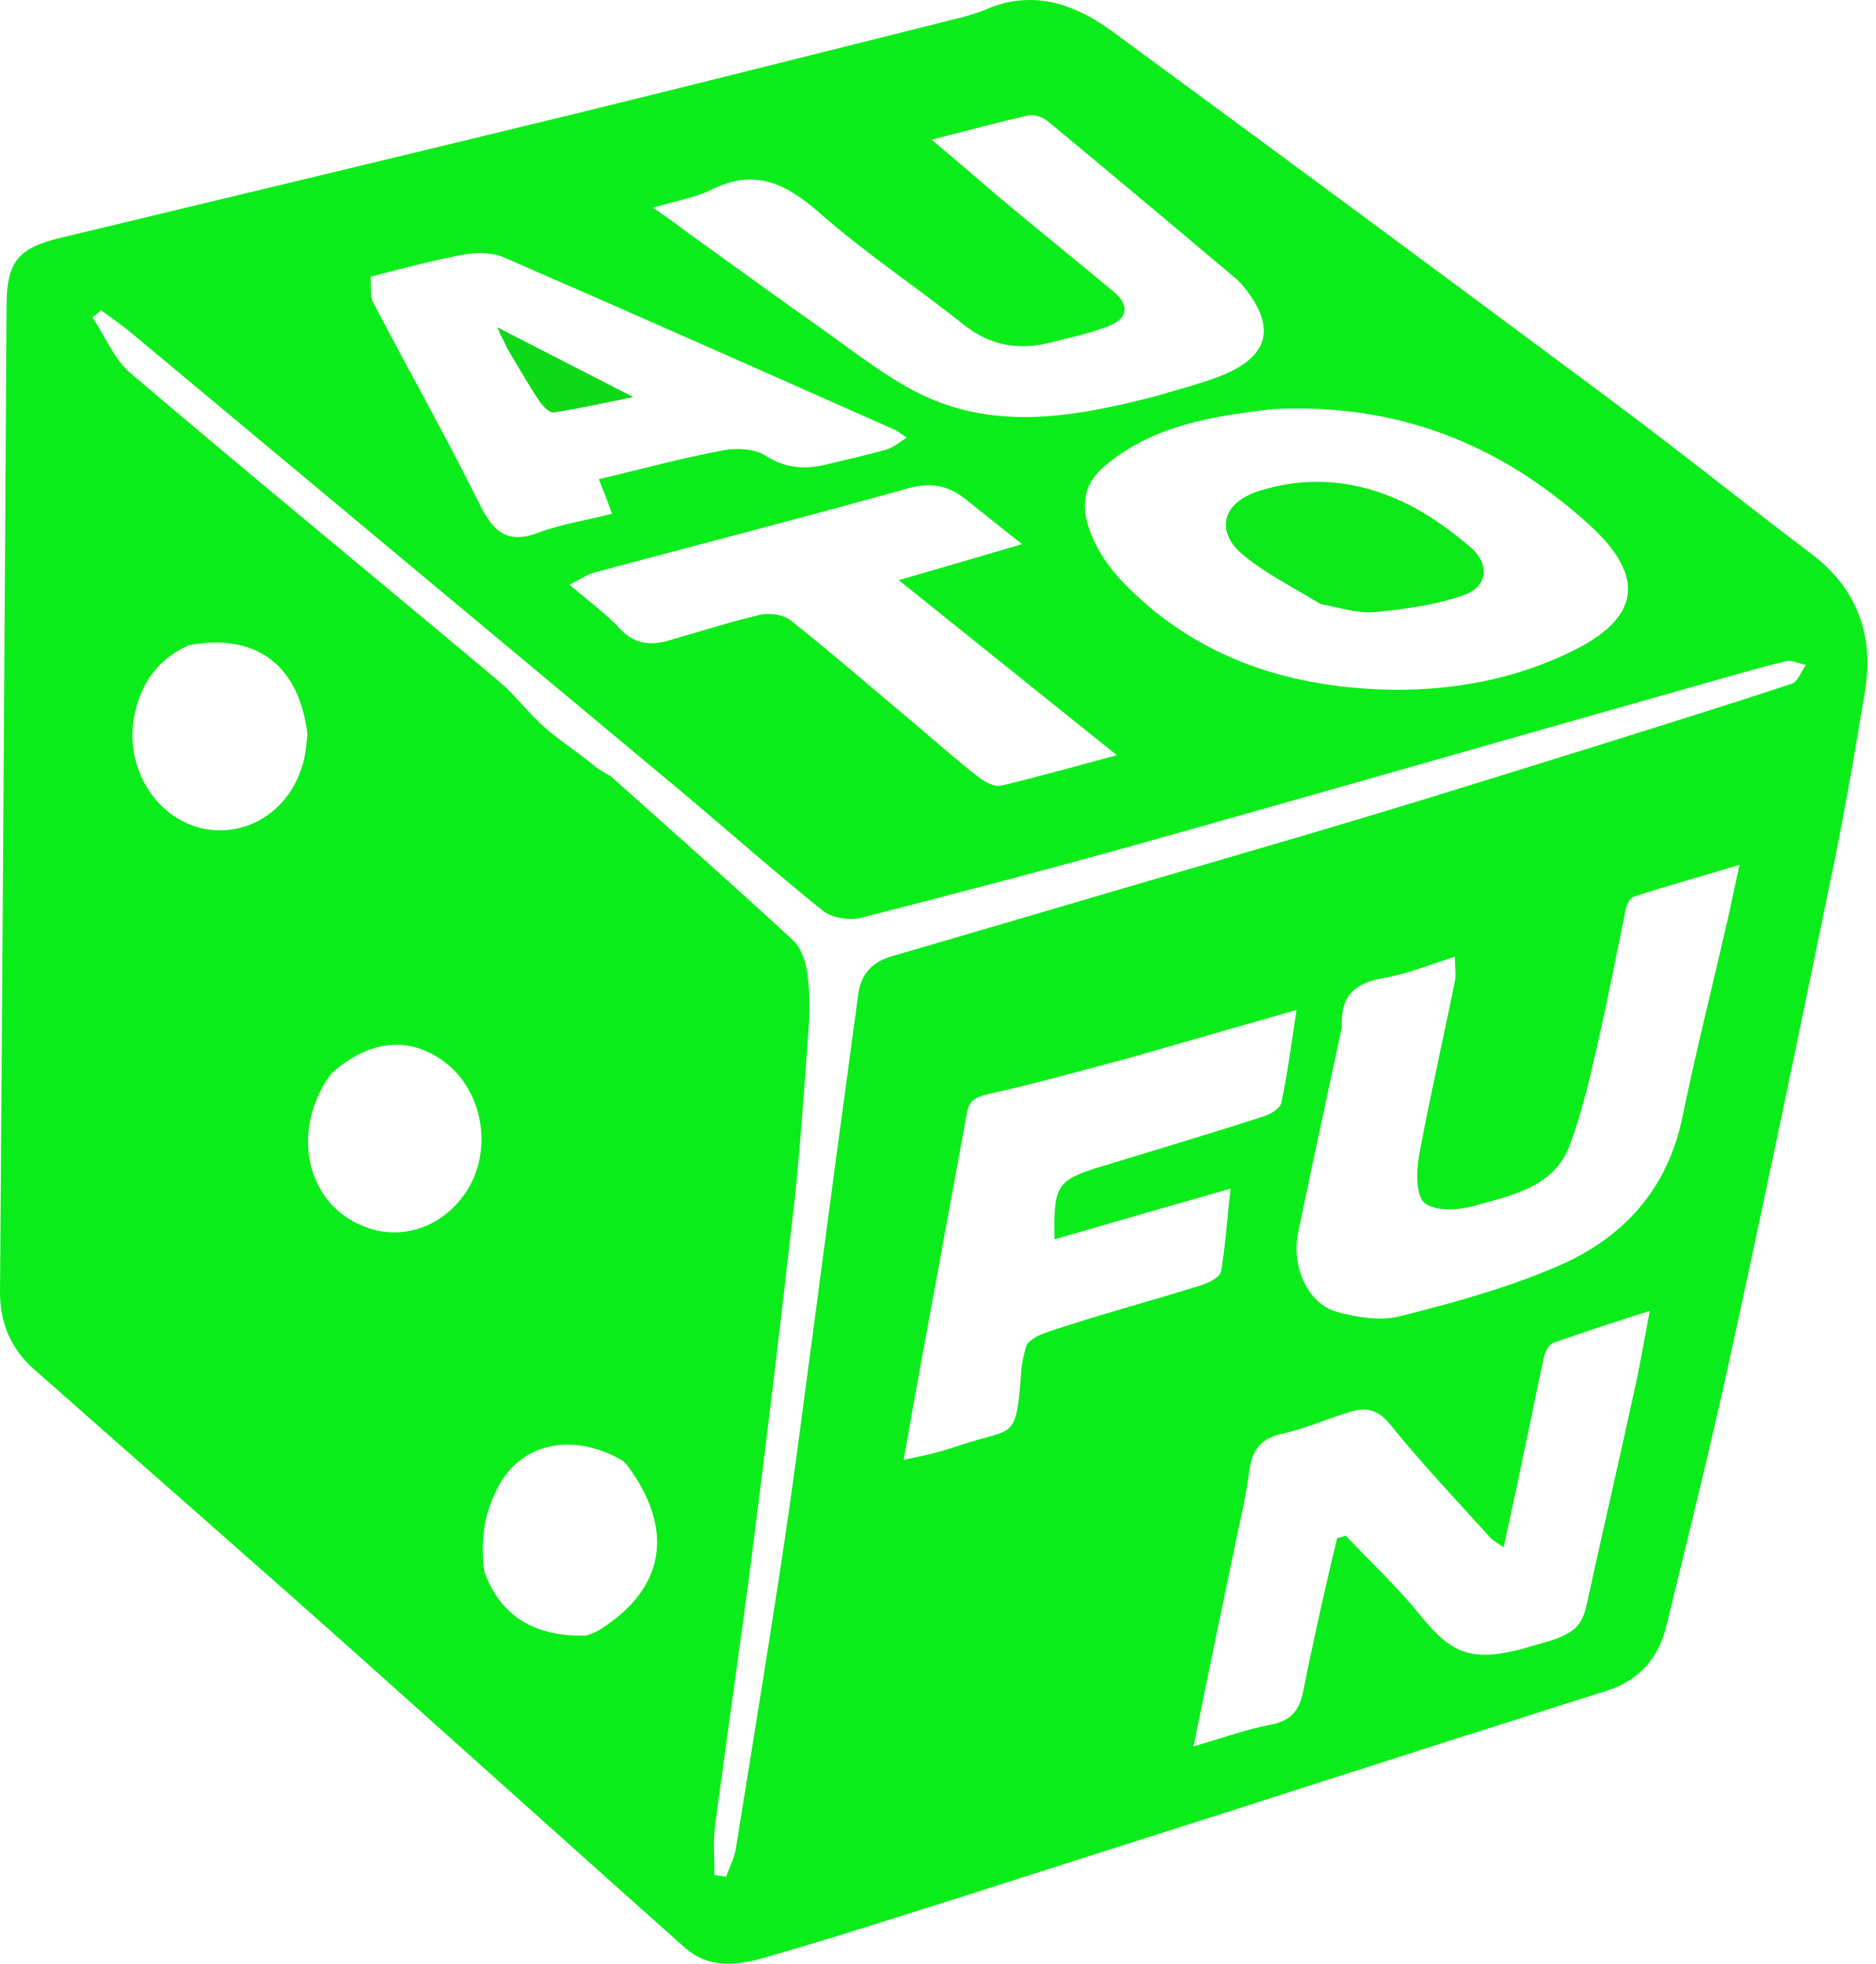
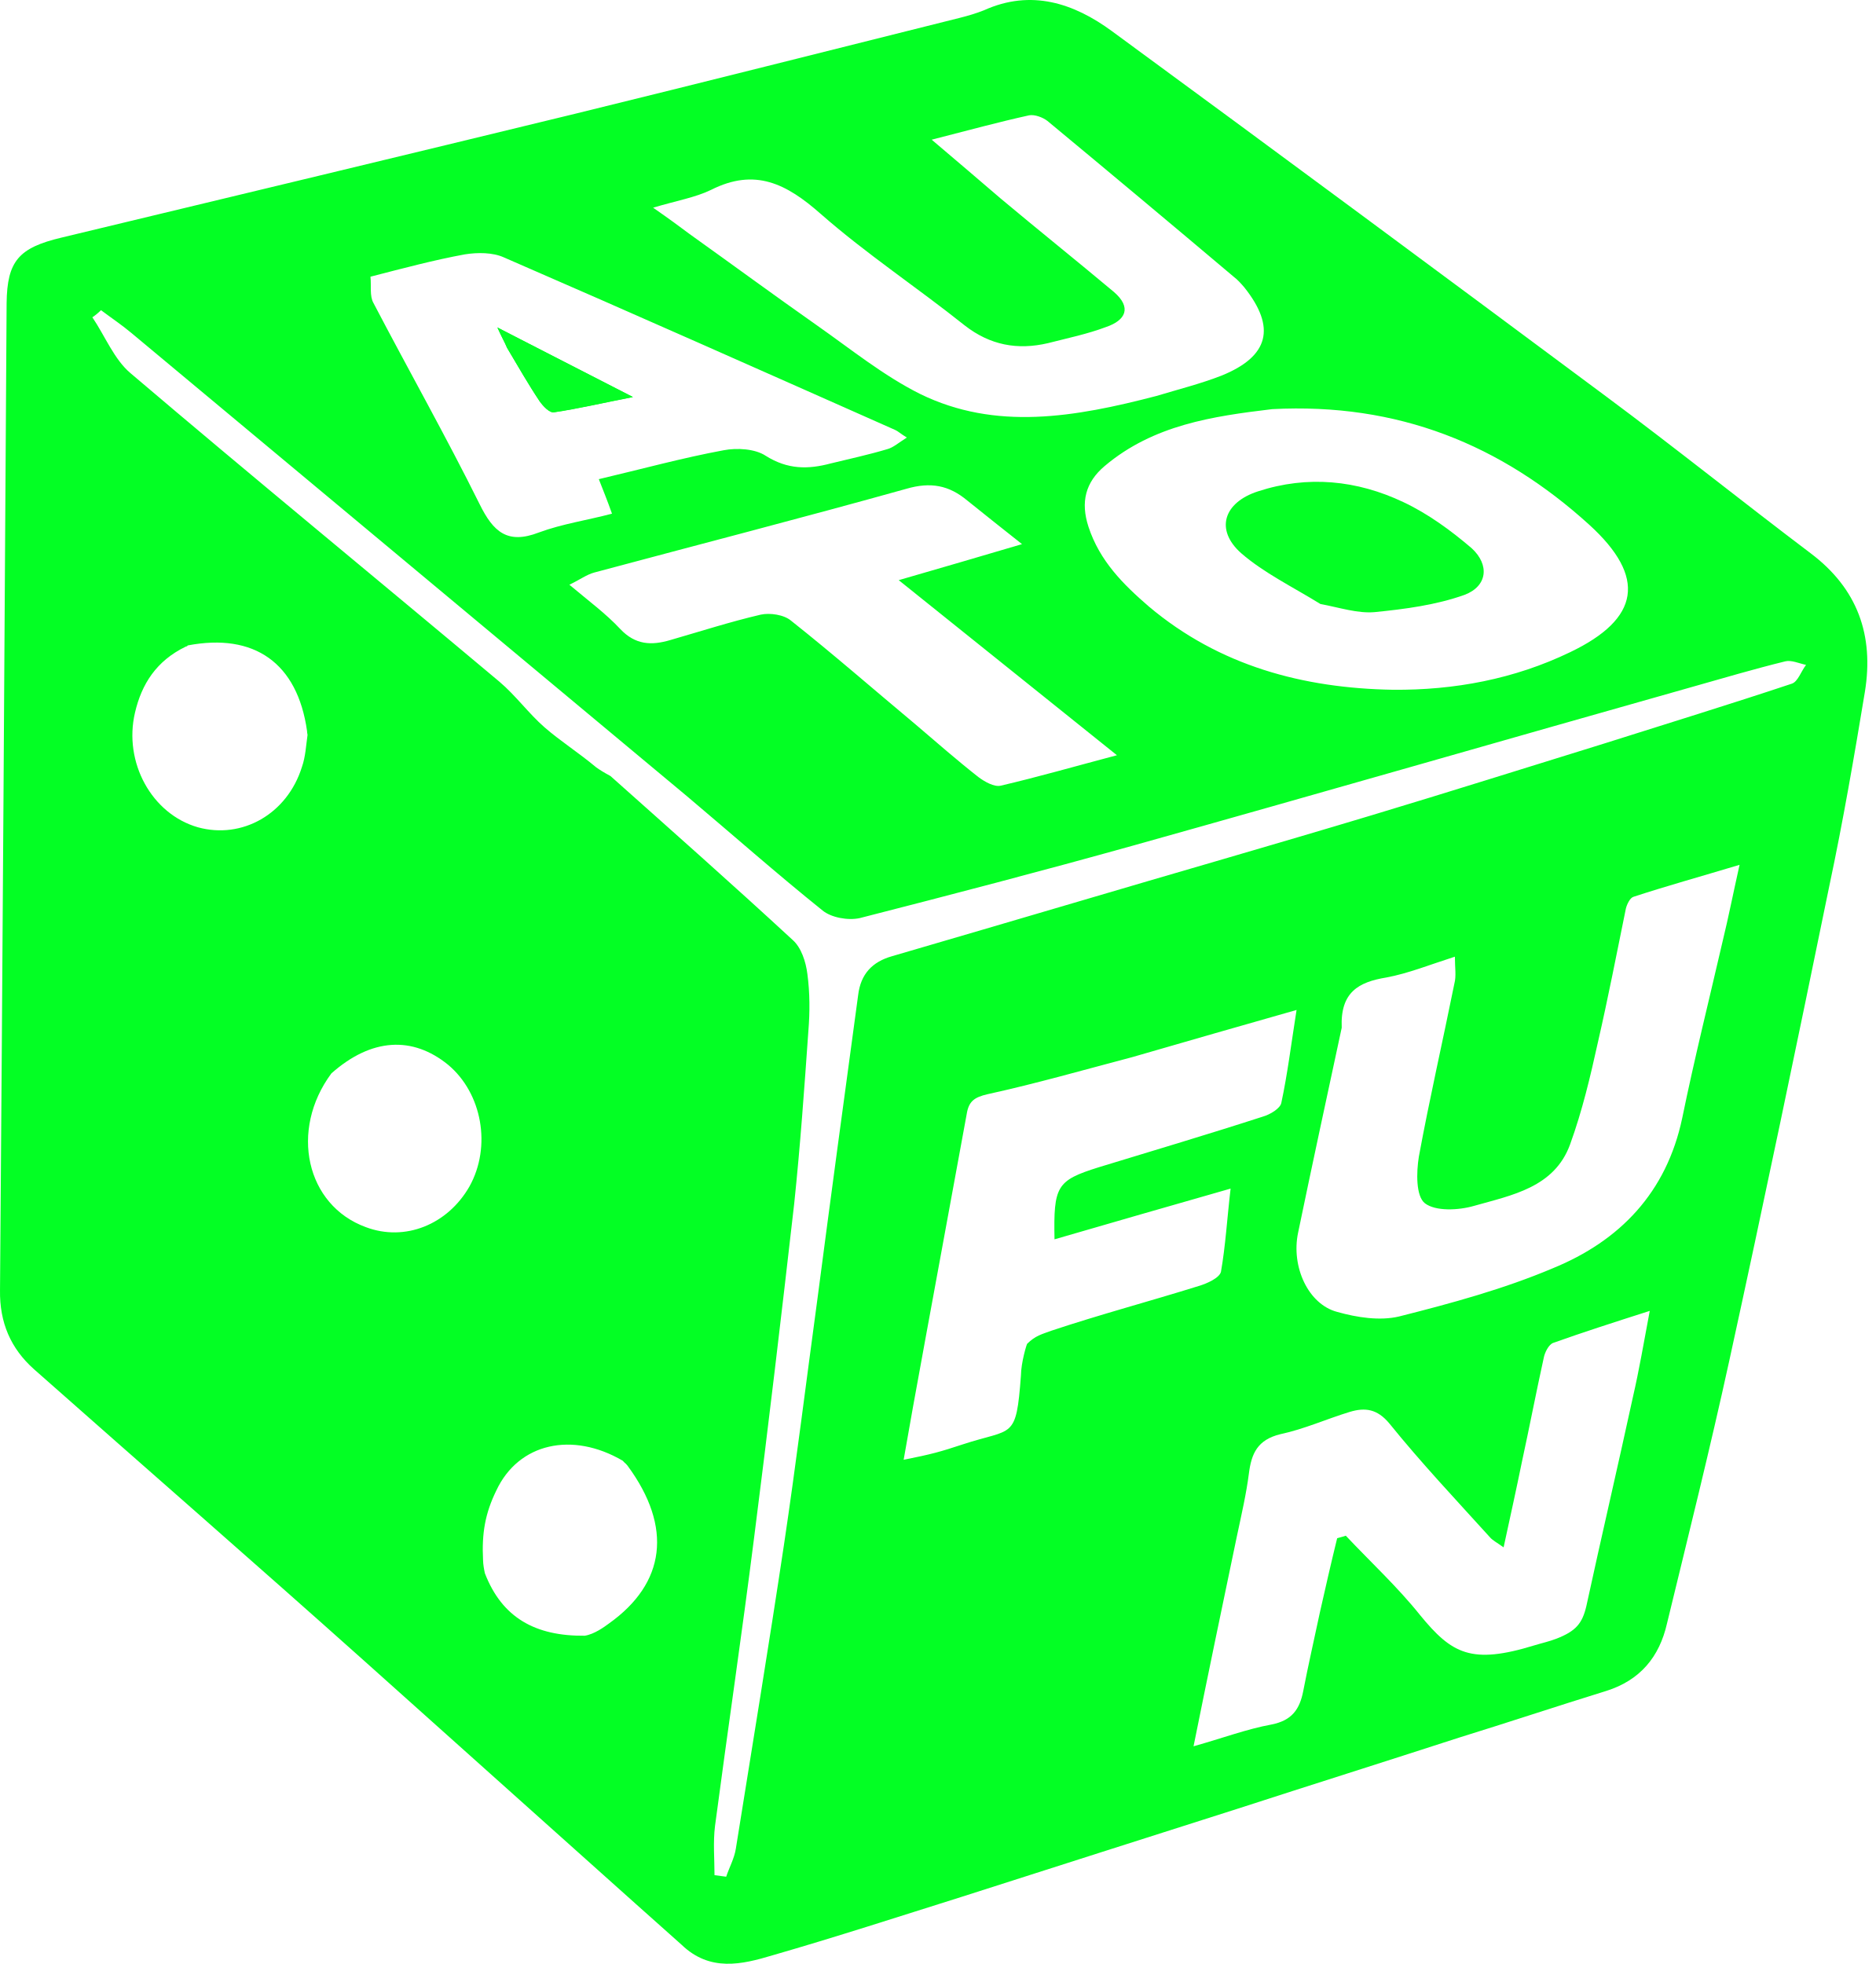
<svg xmlns="http://www.w3.org/2000/svg" width="148" height="155" viewBox="0 0 148 155" fill="none">
-   <path d="M40.022 27.452C39.822 26.971 39.621 26.651 39.261 25.85C42.866 27.692 46.111 29.375 49.957 31.338C47.513 31.819 45.63 32.259 43.747 32.54C43.387 32.62 42.866 32.059 42.586 31.658C41.704 30.336 40.903 28.934 40.022 27.452Z" fill="#0ED919" />
-   <path d="M24.271 58.001C24.226 57.679 24.258 58.035 24.231 57.681C23.47 52.314 20.066 49.936 14.819 50.937C14.659 51.112 14.825 50.946 14.659 51.032C12.336 52.154 11.175 53.996 10.654 56.239C9.733 60.164 11.976 64.249 15.62 65.29C19.105 66.251 22.669 64.249 23.83 60.524C24.111 59.723 24.151 58.842 24.271 58.001ZM49.145 115.281C45.181 112.958 40.931 113.869 39.169 117.634C38.288 119.436 38.014 121.009 38.124 123.132C38.126 123.456 38.209 123.9 38.267 124.162C39.628 127.687 42.266 129.132 46.151 129.092C46.907 128.973 47.693 128.398 48.06 128.126C52.505 124.962 53.124 120.55 49.52 115.664C49.272 115.375 49.447 115.607 49.145 115.281ZM26.153 84.713C22.829 89.199 24.151 95.126 28.876 96.848C31.96 98.01 35.324 96.648 37.046 93.644C38.809 90.481 38.048 86.275 35.364 84.033C32.561 81.75 29.317 81.91 26.153 84.713ZM53.787 153.477C52.866 152.681 33.602 135.415 28.716 131.05C20.066 123.32 11.375 115.751 2.685 108.062C0.842 106.42 -0.039 104.377 0.001 101.814C0.202 75.823 0.362 49.871 0.522 23.919C0.562 20.595 1.483 19.554 4.847 18.753C18.344 15.509 31.88 12.265 45.377 8.981C55.509 6.498 65.641 3.935 75.734 1.412C76.374 1.252 77.055 1.052 77.656 0.811C81.38 -0.871 84.744 0.251 87.748 2.453C100.804 12.025 113.78 21.637 126.756 31.288C132.202 35.333 137.489 39.578 142.895 43.663C146.62 46.467 147.901 50.151 147.18 54.597C146.339 59.683 145.458 64.809 144.377 69.895C141.814 82.391 139.211 94.886 136.487 107.341C134.966 114.309 133.243 121.198 131.561 128.126C130.961 130.77 129.439 132.612 126.756 133.453C122.871 134.654 119.026 135.936 115.141 137.137C109.334 139.02 103.487 140.862 97.68 142.744C90.391 145.067 83.102 147.39 75.854 149.713C70.888 151.274 65.962 152.876 60.956 154.318C58.553 155.039 56.029 155.64 53.787 153.477ZM48.18 61.245C52.986 65.53 57.832 69.815 62.557 74.181C63.238 74.781 63.599 75.903 63.719 76.864C63.919 78.346 63.919 79.868 63.799 81.349C63.478 85.915 63.158 90.44 62.678 95.006C61.676 103.777 60.635 112.587 59.514 121.358C58.553 128.967 57.431 136.537 56.43 144.106C56.27 145.387 56.39 146.709 56.39 147.99C56.71 148.031 56.991 148.071 57.311 148.111C57.551 147.39 57.952 146.669 58.072 145.908C59.353 137.898 60.675 129.888 61.877 121.879C62.838 115.431 63.639 108.943 64.52 102.455C65.561 94.485 66.642 86.516 67.724 78.546C67.924 76.864 68.845 75.903 70.407 75.462C75.213 74.061 79.979 72.659 84.744 71.257C92.594 68.934 100.444 66.692 108.293 64.329C114.421 62.486 120.508 60.564 126.595 58.682C131.521 57.12 136.487 55.598 141.413 53.956C141.894 53.796 142.134 52.995 142.535 52.474C141.974 52.354 141.373 52.074 140.893 52.194C138.45 52.795 136.007 53.516 133.604 54.196C118.866 58.361 104.168 62.607 89.43 66.732C82.261 68.734 75.053 70.616 67.844 72.459C66.923 72.659 65.601 72.418 64.92 71.858C61.276 68.934 57.792 65.85 54.227 62.847C39.609 50.672 24.992 38.457 10.374 26.282C9.613 25.642 8.772 25.081 7.971 24.48C7.771 24.68 7.53 24.881 7.29 25.041C8.291 26.523 9.012 28.365 10.294 29.446C19.946 37.656 29.718 45.666 39.409 53.796C40.691 54.877 41.732 56.319 42.974 57.4C44.215 58.481 45.617 59.363 47.059 60.564C47.339 60.764 47.659 60.965 48.18 61.245ZM100.403 32.29C95.718 32.85 91.032 33.531 87.187 36.775C85.665 38.057 85.265 39.619 85.906 41.581C86.787 44.264 88.629 46.106 90.672 47.869C96.238 52.554 102.846 54.316 109.935 54.437C114.781 54.477 119.507 53.596 123.912 51.473C129.439 48.83 129.959 45.546 125.434 41.421C118.465 35.093 110.336 31.769 100.403 32.29ZM105.89 81.109C104.729 86.516 103.567 91.882 102.446 97.289C101.885 99.972 103.247 102.936 105.53 103.536C107.092 103.977 108.894 104.257 110.416 103.897C114.541 102.856 118.666 101.734 122.55 100.092C127.837 97.93 131.521 94.125 132.763 88.238C133.724 83.552 134.885 78.906 135.967 74.221C136.407 72.418 136.768 70.576 137.288 68.253C134.084 69.215 131.481 69.936 128.918 70.776C128.638 70.857 128.398 71.377 128.317 71.698C127.597 75.222 126.916 78.746 126.115 82.23C125.514 84.954 124.873 87.677 123.912 90.32C122.671 93.724 119.306 94.325 116.343 95.166C115.101 95.527 113.299 95.607 112.458 94.966C111.737 94.405 111.777 92.523 111.978 91.281C112.819 86.716 113.86 82.19 114.781 77.625C114.941 77.024 114.821 76.383 114.821 75.502C112.819 76.143 111.137 76.824 109.414 77.144C107.212 77.505 105.77 78.306 105.89 81.109ZM97.6 121.318C96.479 126.685 95.357 132.051 94.196 137.818C96.479 137.177 98.401 136.456 100.363 136.096C101.965 135.776 102.566 134.895 102.846 133.493C103.247 131.41 103.728 129.328 104.168 127.245C104.609 125.283 105.049 123.36 105.53 121.398C105.77 121.318 106.01 121.278 106.211 121.198C108.173 123.28 110.296 125.243 112.058 127.445C114.581 130.529 116.109 131.386 121.109 129.848C121.661 129.679 122.266 129.547 122.831 129.328C124.372 128.729 124.873 128.126 125.194 126.765C126.395 121.238 127.677 115.751 128.878 110.225C129.359 108.142 129.719 106.019 130.2 103.456C127.316 104.377 124.953 105.138 122.59 105.979C122.23 106.099 121.91 106.74 121.83 107.181C121.229 109.904 120.708 112.627 120.107 115.391C119.667 117.553 119.186 119.716 118.666 122.119C118.105 121.718 117.785 121.558 117.584 121.318C114.901 118.354 112.178 115.471 109.655 112.347C108.694 111.186 107.732 111.066 106.531 111.426C104.689 111.987 102.927 112.788 101.044 113.188C99.242 113.629 98.761 114.71 98.561 116.312C98.361 117.874 98.001 119.436 97.6 121.318ZM89.35 83.432C85.545 84.433 81.781 85.514 77.936 86.356C76.895 86.596 76.454 86.916 76.294 87.917C74.892 95.607 73.451 103.336 72.049 111.066C71.849 112.227 71.597 113.645 71.317 115.207C73.553 114.76 74.199 114.579 75.976 113.993C79.949 112.681 80.19 113.696 80.573 108.56C80.586 107.512 81.024 106.093 81.064 106.053C81.705 105.413 82.221 105.299 82.982 105.018C86.827 103.737 90.752 102.695 94.596 101.494C95.277 101.294 96.238 100.853 96.359 100.373C96.719 98.33 96.839 96.207 97.12 93.805C92.234 95.206 87.748 96.488 83.223 97.809C83.142 93.604 83.383 93.164 86.707 92.123C91.032 90.801 95.357 89.519 99.683 88.118C100.243 87.957 101.044 87.477 101.124 87.036C101.605 84.794 101.885 82.511 102.326 79.707C97.84 80.989 93.755 82.15 89.35 83.432ZM91.272 31.248C92.995 30.728 94.757 30.287 96.399 29.646C100.163 28.125 100.724 25.842 98.201 22.678C97.96 22.398 97.68 22.077 97.36 21.837C92.474 17.712 87.588 13.627 82.662 9.542C82.301 9.262 81.661 9.021 81.22 9.101C78.857 9.622 76.494 10.263 73.531 11.024C75.613 12.786 77.295 14.228 78.977 15.669C81.941 18.152 84.945 20.555 87.908 23.038C89.35 24.28 88.829 25.281 87.308 25.802C85.826 26.363 84.264 26.683 82.702 27.083C80.299 27.644 78.136 27.244 76.134 25.682C72.369 22.678 68.365 20.035 64.76 16.871C62.077 14.508 59.594 13.226 56.11 14.989C54.868 15.589 53.426 15.83 51.544 16.39C52.866 17.311 53.627 17.872 54.428 18.473C57.792 20.876 61.116 23.319 64.48 25.682C67.163 27.564 69.726 29.646 72.61 31.088C78.577 34.012 84.825 32.93 91.272 31.248ZM29.237 21.837C29.317 22.558 29.157 23.359 29.477 23.919C32.24 29.206 35.204 34.452 37.847 39.779C38.929 41.981 40.05 42.983 42.533 42.022C44.375 41.341 46.338 41.06 48.3 40.54C47.9 39.418 47.619 38.737 47.259 37.816C50.663 37.015 53.867 36.134 57.111 35.534C58.152 35.333 59.594 35.413 60.435 35.974C62.157 37.056 63.759 37.056 65.561 36.575C67.043 36.214 68.525 35.894 70.007 35.453C70.487 35.333 70.928 34.933 71.568 34.532C71.048 34.212 70.847 34.012 70.647 33.932C60.355 29.366 50.102 24.801 39.77 20.315C38.889 19.915 37.687 19.915 36.686 20.075C34.283 20.515 31.88 21.156 29.237 21.837ZM72.289 57.2C73.931 58.602 75.533 60.003 77.215 61.325C77.696 61.685 78.457 62.126 78.977 62.006C81.901 61.325 84.825 60.484 88.149 59.603C82.261 54.877 76.775 50.472 70.928 45.786C74.372 44.785 77.295 43.944 80.659 42.943C78.897 41.541 77.616 40.54 76.334 39.498C74.892 38.297 73.451 38.017 71.528 38.577C63.358 40.86 55.108 42.983 46.898 45.185C46.298 45.346 45.777 45.746 44.936 46.147C46.458 47.428 47.819 48.429 48.941 49.631C50.142 50.912 51.424 50.952 52.906 50.512C55.269 49.831 57.631 49.07 60.034 48.509C60.755 48.349 61.877 48.509 62.437 48.99C65.721 51.593 68.885 54.356 72.289 57.2Z" fill="#0BED1A" />
-   <path d="M104.208 47.668C102.005 46.307 99.763 45.225 97.96 43.663C95.878 41.821 96.559 39.659 99.282 38.778C103.207 37.496 107.092 37.896 110.736 39.618C112.698 40.54 114.501 41.861 116.143 43.263C117.584 44.585 117.384 46.267 115.582 46.947C113.339 47.748 110.896 48.069 108.493 48.309C107.132 48.429 105.73 47.949 104.208 47.668Z" fill="#0CE81A" />
-   <path d="M40.01 27.444C39.81 26.963 39.609 26.643 39.249 25.842C42.853 27.684 46.097 29.366 49.942 31.328C47.499 31.809 45.617 32.25 43.734 32.53C43.374 32.61 42.853 32.049 42.573 31.649C41.692 30.327 40.891 28.925 40.01 27.444Z" fill="#0ED919" />
+   <path d="M40.022 27.452C39.822 26.971 39.621 26.651 39.261 25.85C42.866 27.692 46.111 29.375 49.957 31.338C47.513 31.819 45.63 32.259 43.747 32.54C43.387 32.62 42.866 32.059 42.586 31.658C41.704 30.336 40.903 28.934 40.022 27.452Z" fill="#03FF24" />
+   <path d="M24.271 58.001C24.226 57.679 24.258 58.035 24.231 57.681C23.47 52.314 20.066 49.936 14.819 50.937C14.659 51.112 14.825 50.946 14.659 51.032C12.336 52.154 11.175 53.996 10.654 56.239C9.733 60.164 11.976 64.249 15.62 65.29C19.105 66.251 22.669 64.249 23.83 60.524C24.111 59.723 24.151 58.842 24.271 58.001ZM49.145 115.281C45.181 112.958 40.931 113.869 39.169 117.634C38.288 119.436 38.014 121.009 38.124 123.132C38.126 123.456 38.209 123.9 38.267 124.162C39.628 127.687 42.266 129.132 46.151 129.092C46.907 128.973 47.693 128.398 48.06 128.126C52.505 124.962 53.124 120.55 49.52 115.664C49.272 115.375 49.447 115.607 49.145 115.281ZM26.153 84.713C22.829 89.199 24.151 95.126 28.876 96.848C31.96 98.01 35.324 96.648 37.046 93.644C38.809 90.481 38.048 86.275 35.364 84.033C32.561 81.75 29.317 81.91 26.153 84.713ZM53.787 153.477C52.866 152.681 33.602 135.415 28.716 131.05C20.066 123.32 11.375 115.751 2.685 108.062C0.842 106.42 -0.039 104.377 0.001 101.814C0.202 75.823 0.362 49.871 0.522 23.919C0.562 20.595 1.483 19.554 4.847 18.753C18.344 15.509 31.88 12.265 45.377 8.981C55.509 6.498 65.641 3.935 75.734 1.412C76.374 1.252 77.055 1.052 77.656 0.811C81.38 -0.871 84.744 0.251 87.748 2.453C100.804 12.025 113.78 21.637 126.756 31.288C132.202 35.333 137.489 39.578 142.895 43.663C146.62 46.467 147.901 50.151 147.18 54.597C146.339 59.683 145.458 64.809 144.377 69.895C141.814 82.391 139.211 94.886 136.487 107.341C134.966 114.309 133.243 121.198 131.561 128.126C130.961 130.77 129.439 132.612 126.756 133.453C122.871 134.654 119.026 135.936 115.141 137.137C109.334 139.02 103.487 140.862 97.68 142.744C90.391 145.067 83.102 147.39 75.854 149.713C70.888 151.274 65.962 152.876 60.956 154.318C58.553 155.039 56.029 155.64 53.787 153.477ZM48.18 61.245C52.986 65.53 57.832 69.815 62.557 74.181C63.238 74.781 63.599 75.903 63.719 76.864C63.919 78.346 63.919 79.868 63.799 81.349C63.478 85.915 63.158 90.44 62.678 95.006C61.676 103.777 60.635 112.587 59.514 121.358C58.553 128.967 57.431 136.537 56.43 144.106C56.27 145.387 56.39 146.709 56.39 147.99C56.71 148.031 56.991 148.071 57.311 148.111C57.551 147.39 57.952 146.669 58.072 145.908C59.353 137.898 60.675 129.888 61.877 121.879C62.838 115.431 63.639 108.943 64.52 102.455C65.561 94.485 66.642 86.516 67.724 78.546C67.924 76.864 68.845 75.903 70.407 75.462C75.213 74.061 79.979 72.659 84.744 71.257C92.594 68.934 100.444 66.692 108.293 64.329C114.421 62.486 120.508 60.564 126.595 58.682C131.521 57.12 136.487 55.598 141.413 53.956C141.894 53.796 142.134 52.995 142.535 52.474C141.974 52.354 141.373 52.074 140.893 52.194C138.45 52.795 136.007 53.516 133.604 54.196C118.866 58.361 104.168 62.607 89.43 66.732C82.261 68.734 75.053 70.616 67.844 72.459C66.923 72.659 65.601 72.418 64.92 71.858C61.276 68.934 57.792 65.85 54.227 62.847C39.609 50.672 24.992 38.457 10.374 26.282C9.613 25.642 8.772 25.081 7.971 24.48C7.771 24.68 7.53 24.881 7.29 25.041C8.291 26.523 9.012 28.365 10.294 29.446C19.946 37.656 29.718 45.666 39.409 53.796C40.691 54.877 41.732 56.319 42.974 57.4C44.215 58.481 45.617 59.363 47.059 60.564C47.339 60.764 47.659 60.965 48.18 61.245ZM100.403 32.29C95.718 32.85 91.032 33.531 87.187 36.775C85.665 38.057 85.265 39.619 85.906 41.581C86.787 44.264 88.629 46.106 90.672 47.869C96.238 52.554 102.846 54.316 109.935 54.437C114.781 54.477 119.507 53.596 123.912 51.473C129.439 48.83 129.959 45.546 125.434 41.421C118.465 35.093 110.336 31.769 100.403 32.29ZM105.89 81.109C104.729 86.516 103.567 91.882 102.446 97.289C101.885 99.972 103.247 102.936 105.53 103.536C107.092 103.977 108.894 104.257 110.416 103.897C114.541 102.856 118.666 101.734 122.55 100.092C127.837 97.93 131.521 94.125 132.763 88.238C133.724 83.552 134.885 78.906 135.967 74.221C136.407 72.418 136.768 70.576 137.288 68.253C134.084 69.215 131.481 69.936 128.918 70.776C128.638 70.857 128.398 71.377 128.317 71.698C127.597 75.222 126.916 78.746 126.115 82.23C125.514 84.954 124.873 87.677 123.912 90.32C122.671 93.724 119.306 94.325 116.343 95.166C115.101 95.527 113.299 95.607 112.458 94.966C111.737 94.405 111.777 92.523 111.978 91.281C112.819 86.716 113.86 82.19 114.781 77.625C114.941 77.024 114.821 76.383 114.821 75.502C112.819 76.143 111.137 76.824 109.414 77.144C107.212 77.505 105.77 78.306 105.89 81.109ZM97.6 121.318C96.479 126.685 95.357 132.051 94.196 137.818C96.479 137.177 98.401 136.456 100.363 136.096C101.965 135.776 102.566 134.895 102.846 133.493C103.247 131.41 103.728 129.328 104.168 127.245C104.609 125.283 105.049 123.36 105.53 121.398C105.77 121.318 106.01 121.278 106.211 121.198C108.173 123.28 110.296 125.243 112.058 127.445C114.581 130.529 116.109 131.386 121.109 129.848C121.661 129.679 122.266 129.547 122.831 129.328C124.372 128.729 124.873 128.126 125.194 126.765C126.395 121.238 127.677 115.751 128.878 110.225C129.359 108.142 129.719 106.019 130.2 103.456C127.316 104.377 124.953 105.138 122.59 105.979C122.23 106.099 121.91 106.74 121.83 107.181C121.229 109.904 120.708 112.627 120.107 115.391C119.667 117.553 119.186 119.716 118.666 122.119C118.105 121.718 117.785 121.558 117.584 121.318C114.901 118.354 112.178 115.471 109.655 112.347C108.694 111.186 107.732 111.066 106.531 111.426C104.689 111.987 102.927 112.788 101.044 113.188C99.242 113.629 98.761 114.71 98.561 116.312C98.361 117.874 98.001 119.436 97.6 121.318ZM89.35 83.432C85.545 84.433 81.781 85.514 77.936 86.356C76.895 86.596 76.454 86.916 76.294 87.917C74.892 95.607 73.451 103.336 72.049 111.066C71.849 112.227 71.597 113.645 71.317 115.207C73.553 114.76 74.199 114.579 75.976 113.993C79.949 112.681 80.19 113.696 80.573 108.56C80.586 107.512 81.024 106.093 81.064 106.053C81.705 105.413 82.221 105.299 82.982 105.018C86.827 103.737 90.752 102.695 94.596 101.494C95.277 101.294 96.238 100.853 96.359 100.373C96.719 98.33 96.839 96.207 97.12 93.805C92.234 95.206 87.748 96.488 83.223 97.809C83.142 93.604 83.383 93.164 86.707 92.123C91.032 90.801 95.357 89.519 99.683 88.118C100.243 87.957 101.044 87.477 101.124 87.036C101.605 84.794 101.885 82.511 102.326 79.707C97.84 80.989 93.755 82.15 89.35 83.432ZM91.272 31.248C92.995 30.728 94.757 30.287 96.399 29.646C100.163 28.125 100.724 25.842 98.201 22.678C97.96 22.398 97.68 22.077 97.36 21.837C92.474 17.712 87.588 13.627 82.662 9.542C82.301 9.262 81.661 9.021 81.22 9.101C78.857 9.622 76.494 10.263 73.531 11.024C75.613 12.786 77.295 14.228 78.977 15.669C81.941 18.152 84.945 20.555 87.908 23.038C89.35 24.28 88.829 25.281 87.308 25.802C85.826 26.363 84.264 26.683 82.702 27.083C80.299 27.644 78.136 27.244 76.134 25.682C72.369 22.678 68.365 20.035 64.76 16.871C62.077 14.508 59.594 13.226 56.11 14.989C54.868 15.589 53.426 15.83 51.544 16.39C52.866 17.311 53.627 17.872 54.428 18.473C57.792 20.876 61.116 23.319 64.48 25.682C67.163 27.564 69.726 29.646 72.61 31.088C78.577 34.012 84.825 32.93 91.272 31.248ZM29.237 21.837C29.317 22.558 29.157 23.359 29.477 23.919C32.24 29.206 35.204 34.452 37.847 39.779C38.929 41.981 40.05 42.983 42.533 42.022C44.375 41.341 46.338 41.06 48.3 40.54C47.9 39.418 47.619 38.737 47.259 37.816C50.663 37.015 53.867 36.134 57.111 35.534C58.152 35.333 59.594 35.413 60.435 35.974C62.157 37.056 63.759 37.056 65.561 36.575C67.043 36.214 68.525 35.894 70.007 35.453C70.487 35.333 70.928 34.933 71.568 34.532C71.048 34.212 70.847 34.012 70.647 33.932C60.355 29.366 50.102 24.801 39.77 20.315C38.889 19.915 37.687 19.915 36.686 20.075C34.283 20.515 31.88 21.156 29.237 21.837ZM72.289 57.2C73.931 58.602 75.533 60.003 77.215 61.325C77.696 61.685 78.457 62.126 78.977 62.006C81.901 61.325 84.825 60.484 88.149 59.603C82.261 54.877 76.775 50.472 70.928 45.786C74.372 44.785 77.295 43.944 80.659 42.943C78.897 41.541 77.616 40.54 76.334 39.498C74.892 38.297 73.451 38.017 71.528 38.577C63.358 40.86 55.108 42.983 46.898 45.185C46.298 45.346 45.777 45.746 44.936 46.147C46.458 47.428 47.819 48.429 48.941 49.631C50.142 50.912 51.424 50.952 52.906 50.512C55.269 49.831 57.631 49.07 60.034 48.509C60.755 48.349 61.877 48.509 62.437 48.99C65.721 51.593 68.885 54.356 72.289 57.2Z" fill="#03FF24" />
+   <path d="M104.208 47.668C102.005 46.307 99.763 45.225 97.96 43.663C95.878 41.821 96.559 39.659 99.282 38.778C103.207 37.496 107.092 37.896 110.736 39.618C112.698 40.54 114.501 41.861 116.143 43.263C117.584 44.585 117.384 46.267 115.582 46.947C113.339 47.748 110.896 48.069 108.493 48.309C107.132 48.429 105.73 47.949 104.208 47.668Z" fill="#03FF24" />
+   <path d="M40.01 27.444C39.81 26.963 39.609 26.643 39.249 25.842C42.853 27.684 46.097 29.366 49.942 31.328C47.499 31.809 45.617 32.25 43.734 32.53C43.374 32.61 42.853 32.049 42.573 31.649C41.692 30.327 40.891 28.925 40.01 27.444Z" fill="#03FF24" />
</svg>
